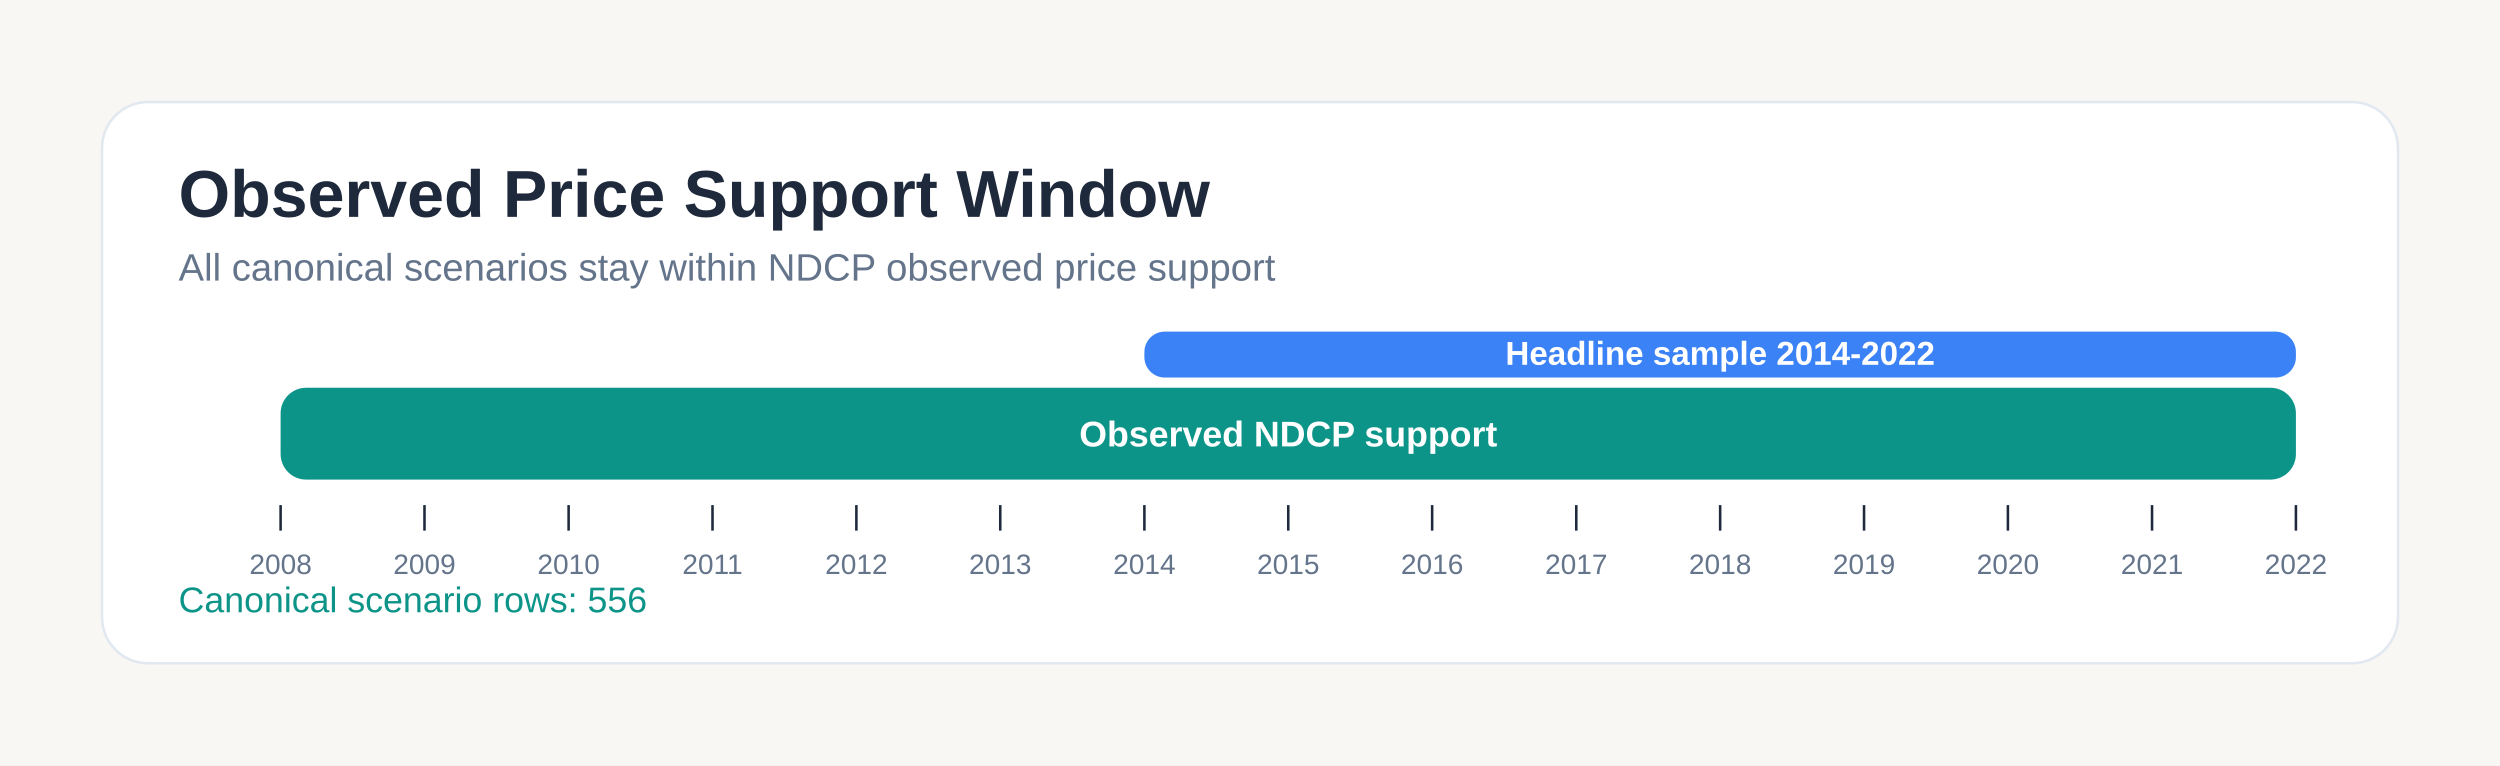
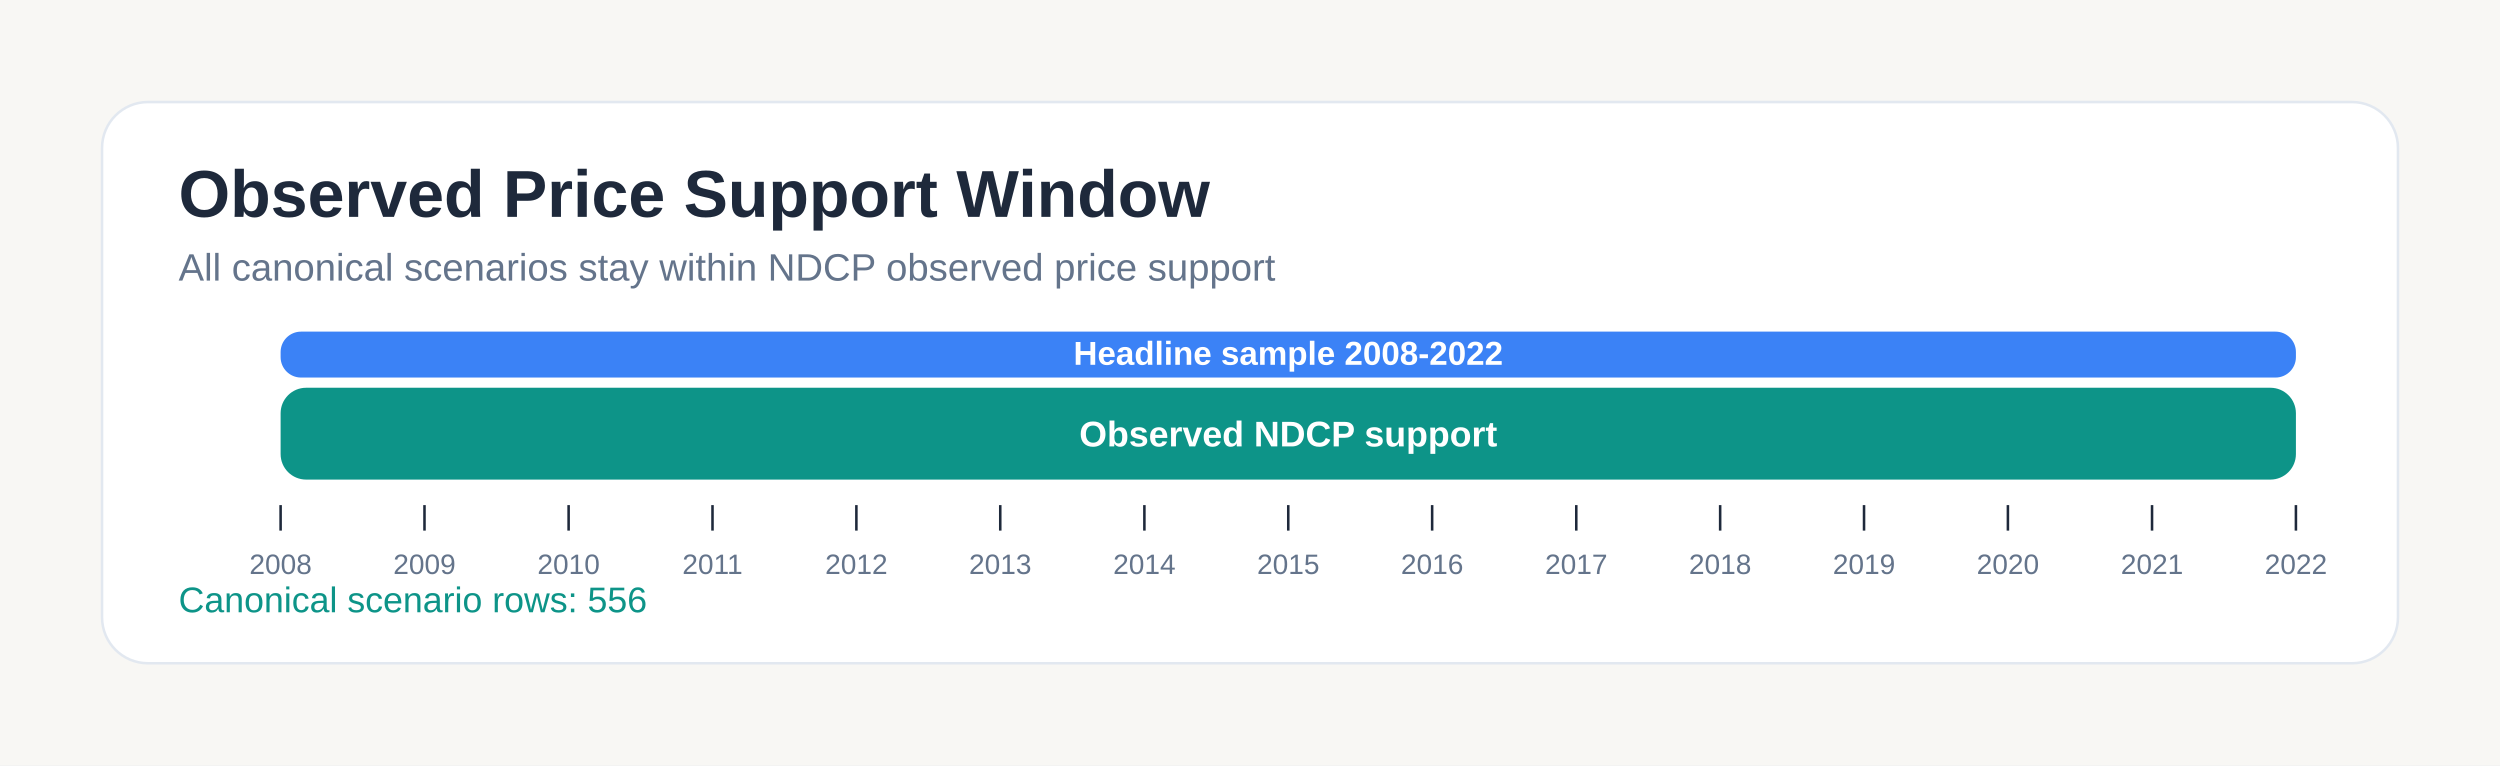
<svg xmlns="http://www.w3.org/2000/svg" width="980" height="300" viewBox="0 0 980 300" role="img">
  <rect x="0.0" y="0.0" width="980.0" height="300.0" fill="#f8f7f4" />
  <rect x="40.0" y="40.0" width="900.0" height="220.0" fill="#ffffff" stroke="#e2e8f0" stroke-width="1" rx="18" ry="18" />
  <text x="70.0" y="85.0" font-family="Arial, sans-serif" font-size="26" font-weight="700" fill="#1e293b" text-anchor="start">Observed Price Support Window</text>
  <text x="70.0" y="110.0" font-family="Arial, sans-serif" font-size="15" font-weight="400" fill="#64748b" text-anchor="start">All canonical scenarios stay within NDCP observed price support</text>
  <rect x="110.0" y="152.0" width="790.0" height="36.0" fill="#0d9488" rx="10" ry="10" />
-   <rect x="448.6" y="130.0" width="451.4" height="18.0" fill="#3b82f6" rx="8" ry="8" />
-   <text x="674.3" y="143.0" font-family="Arial, sans-serif" font-size="13" font-weight="700" fill="#ffffff" text-anchor="middle">Headline sample 2014-2022</text>
+   <rect x="110.0" y="130.0" width="790.0" height="18.0" fill="#3b82f6" rx="8" ry="8" />
+   <text x="505.0" y="143.0" font-family="Arial, sans-serif" font-size="13" font-weight="700" fill="#ffffff" text-anchor="middle">Headline sample 2008-2022</text>
  <text x="505.0" y="175.0" font-family="Arial, sans-serif" font-size="14" font-weight="700" fill="#ffffff" text-anchor="middle">Observed NDCP support</text>
  <text x="70.0" y="240.0" font-family="Arial, sans-serif" font-size="14" font-weight="400" fill="#0d9488" text-anchor="start">Canonical scenario rows: 556</text>
  <line x1="110.0" y1="198.0" x2="110.0" y2="208.0" stroke="#1e293b" stroke-width="1" />
  <text x="110.0" y="225.0" font-family="Arial, sans-serif" font-size="11" font-weight="400" fill="#64748b" text-anchor="middle">2008</text>
  <line x1="166.4" y1="198.0" x2="166.4" y2="208.0" stroke="#1e293b" stroke-width="1" />
  <text x="166.4" y="225.0" font-family="Arial, sans-serif" font-size="11" font-weight="400" fill="#64748b" text-anchor="middle">2009</text>
  <line x1="222.9" y1="198.0" x2="222.9" y2="208.0" stroke="#1e293b" stroke-width="1" />
  <text x="222.9" y="225.0" font-family="Arial, sans-serif" font-size="11" font-weight="400" fill="#64748b" text-anchor="middle">2010</text>
  <line x1="279.3" y1="198.0" x2="279.3" y2="208.0" stroke="#1e293b" stroke-width="1" />
  <text x="279.3" y="225.0" font-family="Arial, sans-serif" font-size="11" font-weight="400" fill="#64748b" text-anchor="middle">2011</text>
  <line x1="335.7" y1="198.0" x2="335.7" y2="208.0" stroke="#1e293b" stroke-width="1" />
  <text x="335.7" y="225.0" font-family="Arial, sans-serif" font-size="11" font-weight="400" fill="#64748b" text-anchor="middle">2012</text>
  <line x1="392.1" y1="198.0" x2="392.1" y2="208.0" stroke="#1e293b" stroke-width="1" />
  <text x="392.1" y="225.0" font-family="Arial, sans-serif" font-size="11" font-weight="400" fill="#64748b" text-anchor="middle">2013</text>
  <line x1="448.6" y1="198.0" x2="448.6" y2="208.0" stroke="#1e293b" stroke-width="1" />
  <text x="448.6" y="225.0" font-family="Arial, sans-serif" font-size="11" font-weight="400" fill="#64748b" text-anchor="middle">2014</text>
  <line x1="505.0" y1="198.0" x2="505.0" y2="208.0" stroke="#1e293b" stroke-width="1" />
  <text x="505.0" y="225.0" font-family="Arial, sans-serif" font-size="11" font-weight="400" fill="#64748b" text-anchor="middle">2015</text>
  <line x1="561.4" y1="198.0" x2="561.4" y2="208.0" stroke="#1e293b" stroke-width="1" />
  <text x="561.4" y="225.0" font-family="Arial, sans-serif" font-size="11" font-weight="400" fill="#64748b" text-anchor="middle">2016</text>
  <line x1="617.9" y1="198.0" x2="617.9" y2="208.0" stroke="#1e293b" stroke-width="1" />
  <text x="617.9" y="225.0" font-family="Arial, sans-serif" font-size="11" font-weight="400" fill="#64748b" text-anchor="middle">2017</text>
  <line x1="674.3" y1="198.0" x2="674.3" y2="208.0" stroke="#1e293b" stroke-width="1" />
  <text x="674.3" y="225.0" font-family="Arial, sans-serif" font-size="11" font-weight="400" fill="#64748b" text-anchor="middle">2018</text>
  <line x1="730.7" y1="198.0" x2="730.7" y2="208.0" stroke="#1e293b" stroke-width="1" />
  <text x="730.7" y="225.0" font-family="Arial, sans-serif" font-size="11" font-weight="400" fill="#64748b" text-anchor="middle">2019</text>
  <line x1="787.1" y1="198.0" x2="787.1" y2="208.0" stroke="#1e293b" stroke-width="1" />
  <text x="787.1" y="225.0" font-family="Arial, sans-serif" font-size="11" font-weight="400" fill="#64748b" text-anchor="middle">2020</text>
  <line x1="843.6" y1="198.0" x2="843.6" y2="208.0" stroke="#1e293b" stroke-width="1" />
  <text x="843.6" y="225.0" font-family="Arial, sans-serif" font-size="11" font-weight="400" fill="#64748b" text-anchor="middle">2021</text>
  <line x1="900.0" y1="198.0" x2="900.0" y2="208.0" stroke="#1e293b" stroke-width="1" />
  <text x="900.0" y="225.0" font-family="Arial, sans-serif" font-size="11" font-weight="400" fill="#64748b" text-anchor="middle">2022</text>
</svg>
